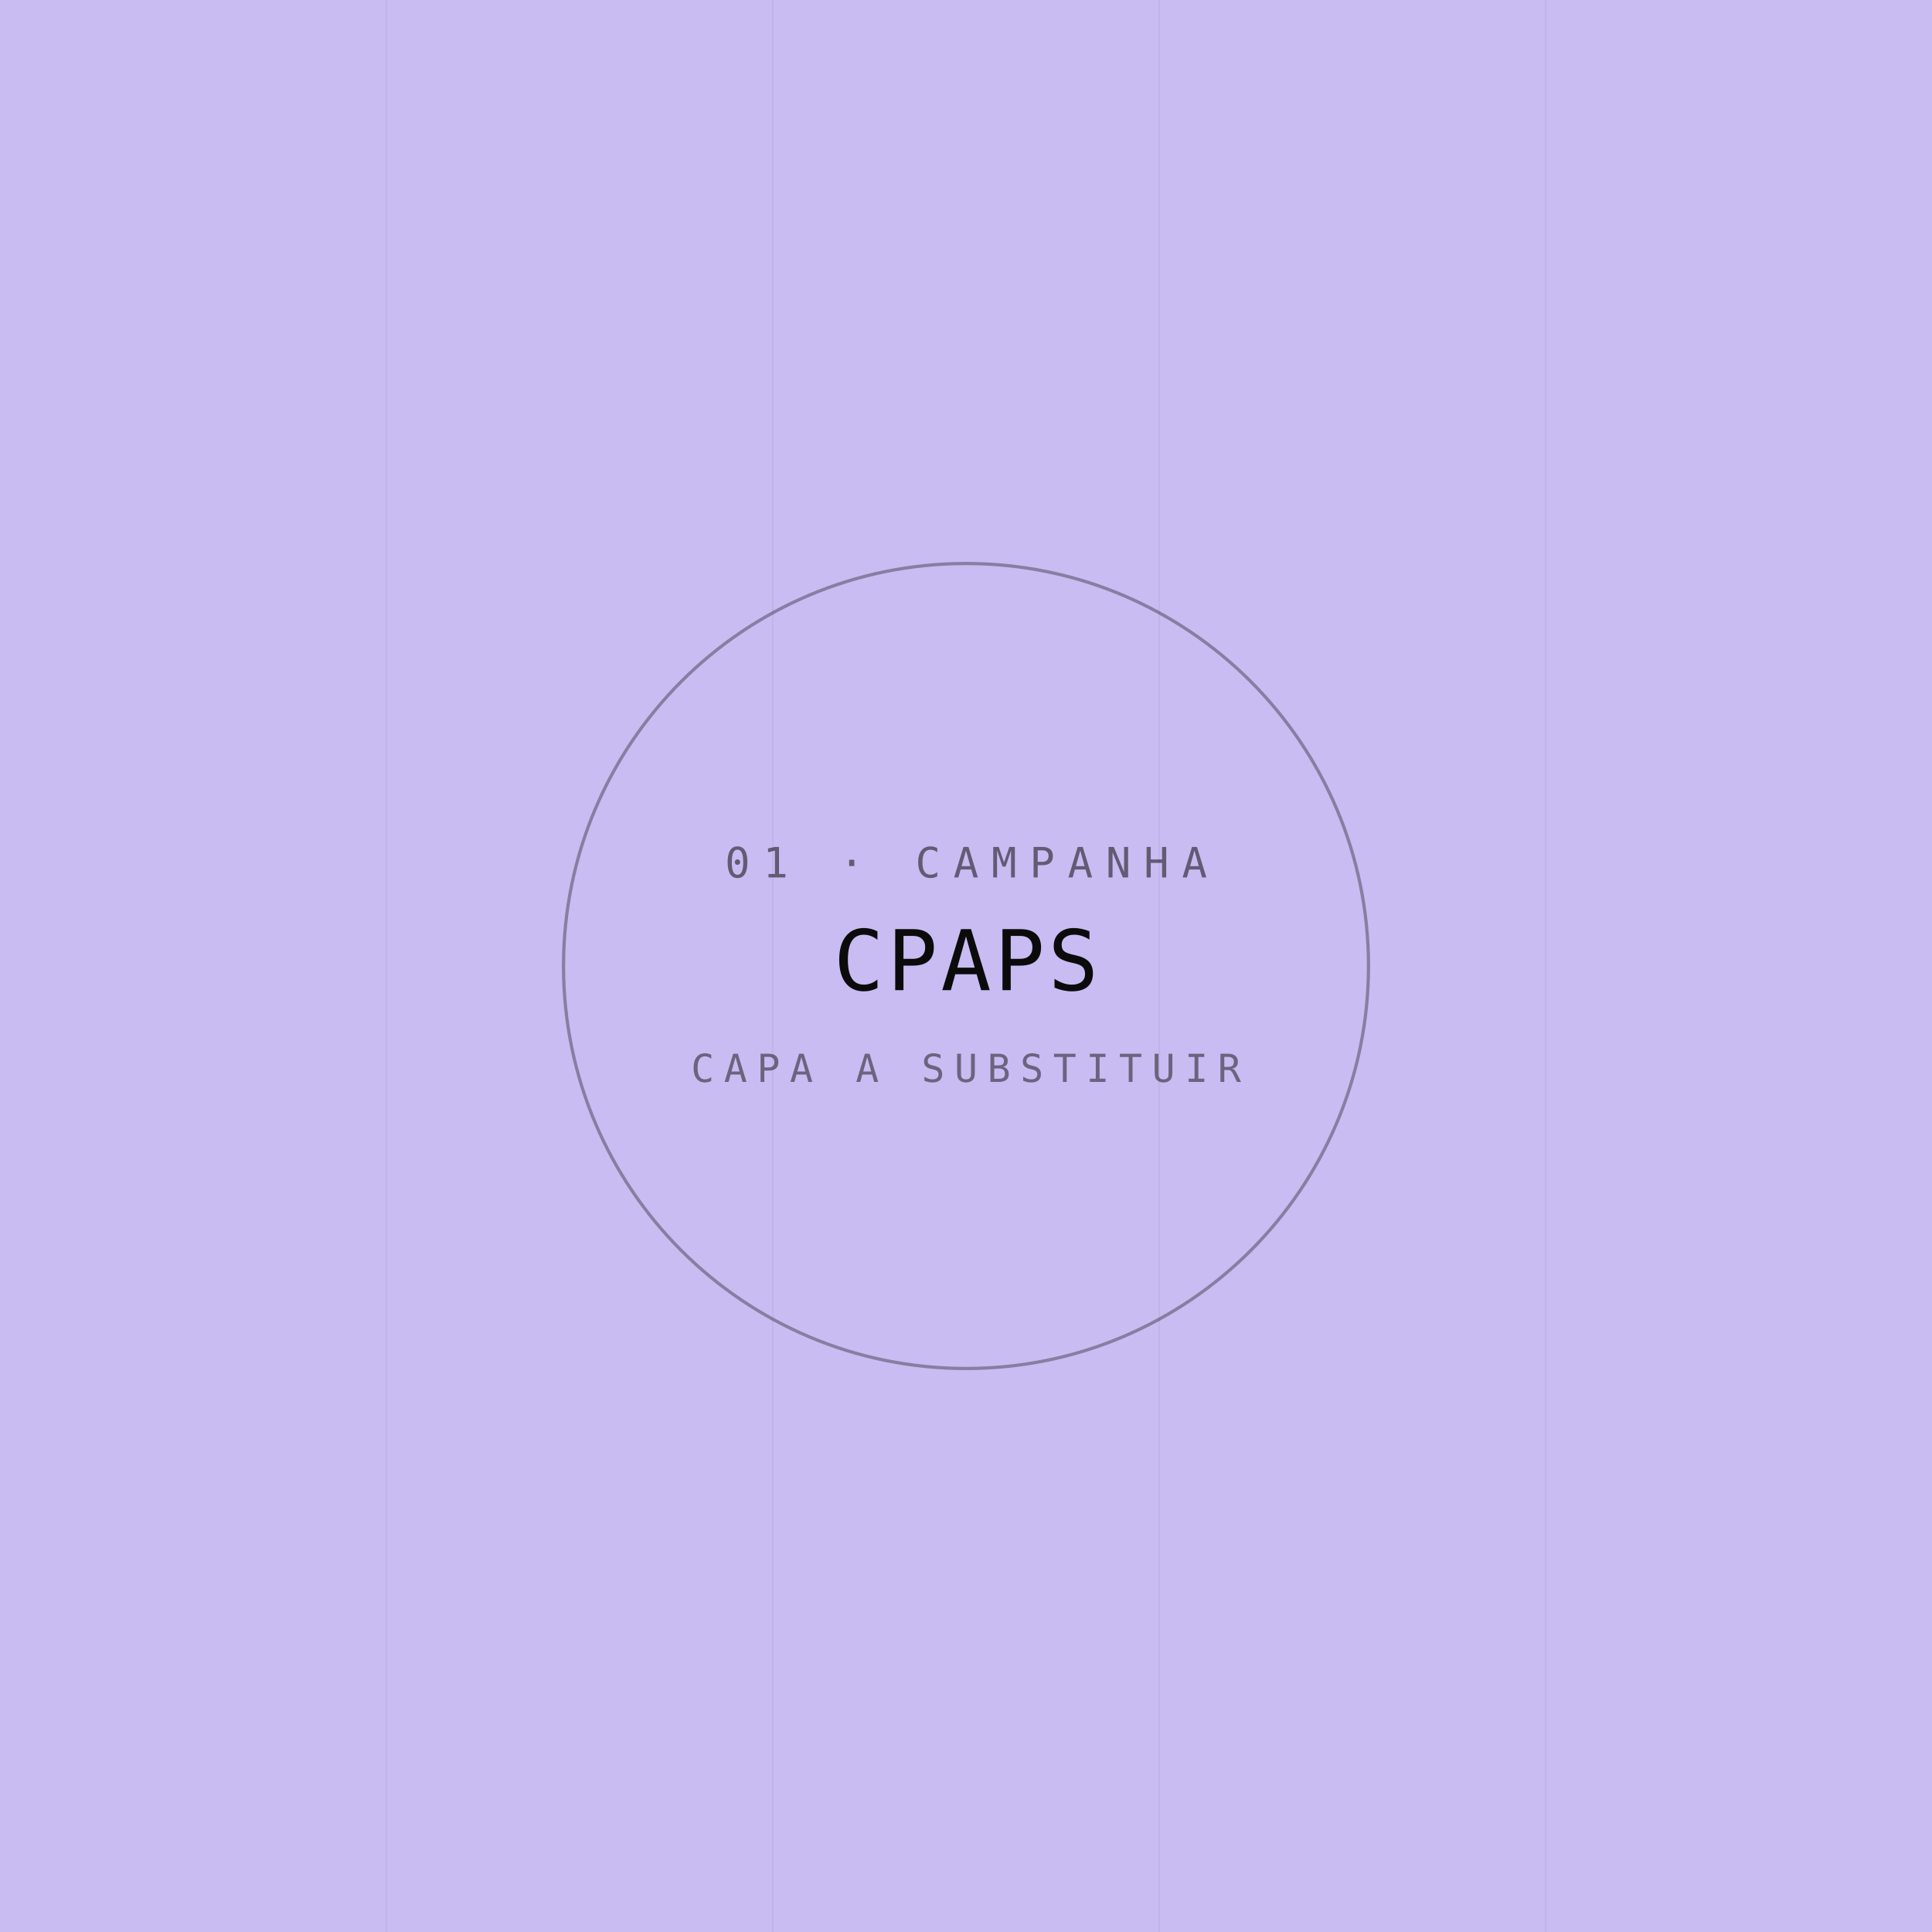
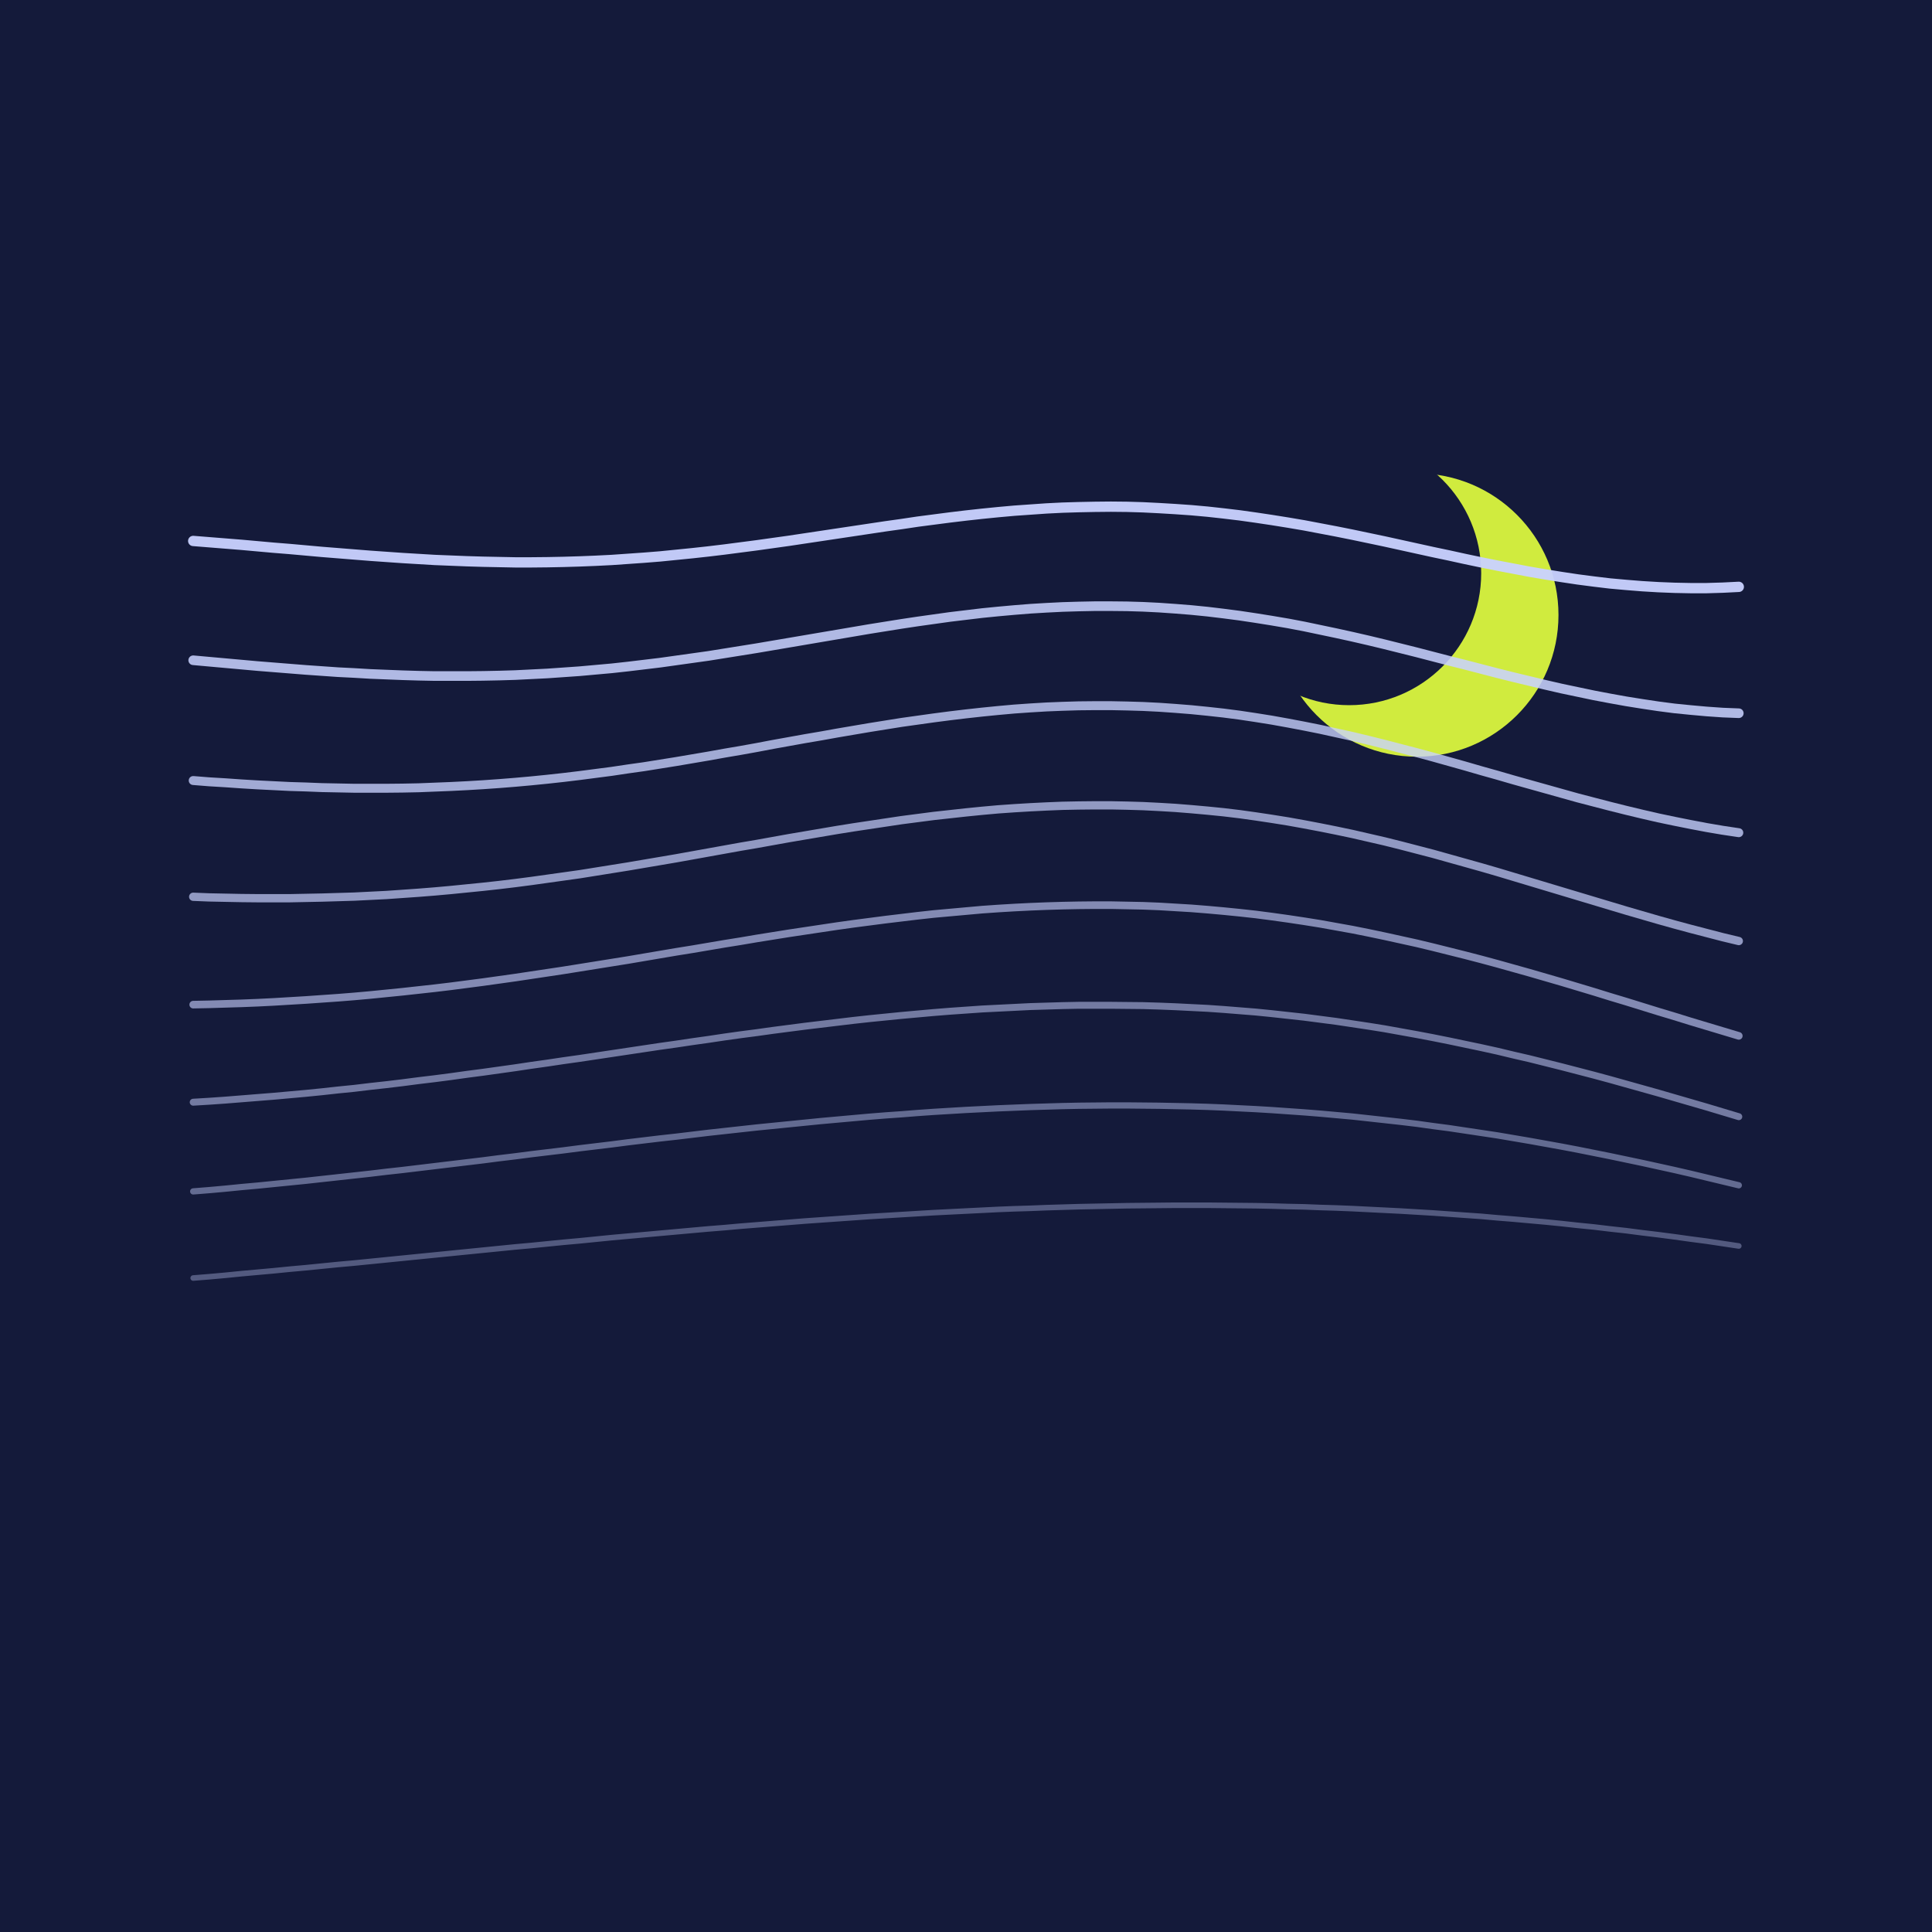
- <svg xmlns="http://www.w3.org/2000/svg" viewBox="0 0 1200 1200" width="1200" height="1200" role="img" aria-label="CPAPS — Mês do Sono. Capa provisória.">
-   <rect width="1200" height="1200" fill="#C9BCF2" />
-   <line x1="240" y1="0" x2="240" y2="1200" stroke="#0B0B0C" stroke-width="1" opacity=".05" />
-   <line x1="480" y1="0" x2="480" y2="1200" stroke="#0B0B0C" stroke-width="1" opacity=".05" />
-   <line x1="720" y1="0" x2="720" y2="1200" stroke="#0B0B0C" stroke-width="1" opacity=".05" />
-   <line x1="960" y1="0" x2="960" y2="1200" stroke="#0B0B0C" stroke-width="1" opacity=".05" />
-   <circle cx="600" cy="600" r="250" fill="none" stroke="#0B0B0C" stroke-width="2" opacity=".35" />
-   <g font-family="'JetBrains Mono',ui-monospace,monospace" text-anchor="middle" fill="#0B0B0C">
-     <text x="600" y="545" font-size="26" letter-spacing="8" opacity=".55">01 · CAMPANHA</text>
-     <text x="600" y="615" font-size="52" letter-spacing="2">CPAPS</text>
-     <text x="600" y="672" font-size="24" letter-spacing="6" opacity=".5">CAPA A SUBSTITUIR</text>
+ <svg xmlns="http://www.w3.org/2000/svg" viewBox="0 0 1200 1200" width="1200" height="1200" role="img" aria-label="Capa gráfica do case CPAPS, Mês do Sono">
+   <rect width="1200" height="1200" fill="#141A3A" />
+   <g>
+     <circle cx="880" cy="382" r="88" fill="#D9F63E" opacity=".95" />
+     <circle cx="838" cy="356" r="82" fill="#141A3A" />
+     <polyline points="120,336.0 130,336.8 140,337.6 150,338.4 160,339.3 170,340.2 180,341.0 190,341.9 200,342.8 210,343.6 220,344.4 230,345.2 240,345.9 250,346.6 260,347.2 270,347.8 280,348.2 290,348.6 300,348.9 310,349.1 320,349.3 330,349.3 340,349.2 350,349.0 360,348.7 370,348.3 380,347.8 390,347.1 400,346.4 410,345.6 420,344.6 430,343.6 440,342.5 450,341.3 460,340.0 470,338.7 480,337.3 490,335.9 500,334.4 510,332.9 520,331.4 530,329.9 540,328.4 550,326.9 560,325.5 570,324.0 580,322.7 590,321.4 600,320.2 610,319.1 620,318.1 630,317.2 640,316.5 650,315.8 660,315.3 670,315.0 680,314.8 690,314.7 700,314.8 710,315.1 720,315.6 730,316.2 740,316.9 750,317.8 760,318.9 770,320.1 780,321.5 790,323.0 800,324.6 810,326.3 820,328.2 830,330.1 840,332.1 850,334.2 860,336.3 870,338.5 880,340.7 890,342.9 900,345.0 910,347.2 920,349.3 930,351.3 940,353.2 950,355.1 960,356.8 970,358.4 980,359.9 990,361.2 1000,362.4 1010,363.3 1020,364.1 1030,364.7 1040,365.1 1050,365.3 1060,365.3 1070,365.0 1080,364.5" fill="none" stroke="#C9D2FF" stroke-width="6.40" stroke-linecap="round" stroke-linejoin="round" opacity="0.95" />
+     <polyline points="120,410.1 130,411.0 140,411.9 150,412.8 160,413.7 170,414.5 180,415.3 190,416.1 200,416.8 210,417.5 220,418.0 230,418.6 240,419.0 250,419.4 260,419.7 270,419.9 280,419.9 290,419.9 300,419.8 310,419.6 320,419.3 330,418.8 340,418.3 350,417.6 360,416.9 370,416.0 380,415.1 390,414.0 400,412.8 410,411.6 420,410.2 430,408.8 440,407.4 450,405.8 460,404.2 470,402.6 480,400.9 490,399.2 500,397.5 510,395.8 520,394.1 530,392.4 540,390.7 550,389.1 560,387.5 570,386.0 580,384.6 590,383.2 600,382.0 610,380.8 620,379.8 630,378.9 640,378.1 650,377.5 660,377.0 670,376.7 680,376.5 690,376.5 700,376.6 710,376.9 720,377.4 730,378.1 740,378.9 750,379.9 760,381.1 770,382.4 780,383.9 790,385.5 800,387.2 810,389.1 820,391.2 830,393.3 840,395.5 850,397.8 860,400.2 870,402.7 880,405.2 890,407.8 900,410.4 910,412.9 920,415.5 930,418.1 940,420.6 950,423.0 960,425.4 970,427.7 980,429.8 990,431.9 1000,433.8 1010,435.6 1020,437.2 1030,438.7 1040,440.0 1050,441.0 1060,441.9 1070,442.6 1080,443.0" fill="none" stroke="#C9D2FF" stroke-width="5.98" stroke-linecap="round" stroke-linejoin="round" opacity="0.86" />
+     <polyline points="120,484.8 130,485.6 140,486.2 150,486.9 160,487.5 170,488.0 180,488.5 190,488.8 200,489.2 210,489.4 220,489.6 230,489.6 240,489.6 250,489.5 260,489.3 270,488.9 280,488.5 290,488.0 300,487.4 310,486.7 320,485.9 330,485.0 340,484.0 350,482.9 360,481.7 370,480.4 380,479.1 390,477.6 400,476.2 410,474.6 420,473.0 430,471.3 440,469.6 450,467.8 460,466.1 470,464.3 480,462.4 490,460.6 500,458.8 510,457.1 520,455.3 530,453.6 540,451.9 550,450.3 560,448.7 570,447.3 580,445.9 590,444.6 600,443.4 610,442.3 620,441.3 630,440.4 640,439.7 650,439.1 660,438.7 670,438.4 680,438.3 690,438.3 700,438.5 710,438.8 720,439.3 730,440.0 740,440.8 750,441.8 760,442.9 770,444.2 780,445.7 790,447.3 800,449.1 810,451.0 820,453.0 830,455.2 840,457.4 850,459.8 860,462.3 870,464.9 880,467.5 890,470.2 900,473.0 910,475.8 920,478.7 930,481.5 940,484.4 950,487.2 960,490.0 970,492.8 980,495.6 990,498.2 1000,500.8 1010,503.3 1020,505.7 1030,508.0 1040,510.1 1050,512.1 1060,514.0 1070,515.7 1080,517.2" fill="none" stroke="#C9D2FF" stroke-width="5.56" stroke-linecap="round" stroke-linejoin="round" opacity="0.78" />
+     <polyline points="120,557.0 130,557.4 140,557.6 150,557.8 160,557.9 170,557.9 180,557.9 190,557.7 200,557.5 210,557.2 220,556.9 230,556.4 240,555.9 250,555.2 260,554.5 270,553.7 280,552.8 290,551.8 300,550.8 310,549.7 320,548.5 330,547.2 340,545.8 350,544.4 360,543.0 370,541.4 380,539.8 390,538.2 400,536.5 410,534.8 420,533.1 430,531.3 440,529.5 450,527.7 460,525.9 470,524.2 480,522.4 490,520.6 500,518.9 510,517.2 520,515.5 530,513.9 540,512.4 550,510.9 560,509.4 570,508.1 580,506.8 590,505.7 600,504.6 610,503.6 620,502.7 630,502.0 640,501.4 650,500.9 660,500.5 670,500.3 680,500.2 690,500.2 700,500.4 710,500.7 720,501.2 730,501.8 740,502.6 750,503.5 760,504.5 770,505.7 780,507.1 790,508.6 800,510.2 810,512.0 820,513.9 830,515.9 840,518.0 850,520.3 860,522.6 870,525.1 880,527.7 890,530.3 900,533.1 910,535.9 920,538.7 930,541.6 940,544.6 950,547.6 960,550.6 970,553.6 980,556.6 990,559.6 1000,562.6 1010,565.6 1020,568.5 1030,571.4 1040,574.2 1050,576.9 1060,579.5 1070,582.1 1080,584.5" fill="none" stroke="#C9D2FF" stroke-width="5.14" stroke-linecap="round" stroke-linejoin="round" opacity="0.69" />
+     <polyline points="120,624.0 130,623.8 140,623.5 150,623.2 160,622.8 170,622.3 180,621.7 190,621.1 200,620.4 210,619.7 220,618.9 230,618.0 240,617.0 250,616.0 260,614.9 270,613.8 280,612.6 290,611.3 300,610.0 310,608.6 320,607.2 330,605.7 340,604.2 350,602.7 360,601.1 370,599.5 380,597.9 390,596.3 400,594.6 410,592.9 420,591.2 430,589.6 440,587.9 450,586.2 460,584.6 470,582.9 480,581.3 490,579.7 500,578.2 510,576.7 520,575.2 530,573.8 540,572.5 550,571.2 560,570.0 570,568.8 580,567.7 590,566.8 600,565.9 610,565.0 620,564.3 630,563.7 640,563.2 650,562.8 660,562.5 670,562.3 680,562.2 690,562.2 700,562.4 710,562.6 720,563.0 730,563.6 740,564.2 750,565.0 760,565.9 770,566.9 780,568.0 790,569.3 800,570.7 810,572.2 820,573.8 830,575.6 840,577.4 850,579.4 860,581.5 870,583.7 880,585.9 890,588.3 900,590.8 910,593.3 920,595.9 930,598.6 940,601.4 950,604.2 960,607.1 970,610.0 980,613.0 990,616.0 1000,619.1 1010,622.1 1020,625.2 1030,628.3 1040,631.3 1050,634.4 1060,637.4 1070,640.4 1080,643.4" fill="none" stroke="#C9D2FF" stroke-width="4.72" stroke-linecap="round" stroke-linejoin="round" opacity="0.61" />
+     <polyline points="120,684.6 130,684.0 140,683.3 150,682.5 160,681.7 170,680.9 180,680.0 190,679.1 200,678.1 210,677.0 220,676.0 230,674.8 240,673.7 250,672.5 260,671.2 270,670.0 280,668.7 290,667.3 300,666.0 310,664.6 320,663.2 330,661.7 340,660.3 350,658.8 360,657.4 370,655.9 380,654.4 390,652.9 400,651.4 410,649.9 420,648.5 430,647.0 440,645.6 450,644.1 460,642.7 470,641.4 480,640.0 490,638.7 500,637.4 510,636.2 520,635.0 530,633.8 540,632.7 550,631.7 560,630.7 570,629.8 580,628.9 590,628.1 600,627.4 610,626.7 620,626.2 630,625.7 640,625.2 650,624.9 660,624.6 670,624.4 680,624.4 690,624.4 700,624.5 710,624.6 720,624.9 730,625.3 740,625.8 750,626.3 760,627.0 770,627.8 780,628.6 790,629.6 800,630.7 810,631.8 820,633.1 830,634.4 840,635.9 850,637.4 860,639.0 870,640.8 880,642.6 890,644.5 900,646.5 910,648.6 920,650.7 930,652.9 940,655.3 950,657.6 960,660.1 970,662.6 980,665.2 990,667.8 1000,670.5 1010,673.3 1020,676.1 1030,678.9 1040,681.8 1050,684.7 1060,687.6 1070,690.6 1080,693.6" fill="none" stroke="#C9D2FF" stroke-width="4.30" stroke-linecap="round" stroke-linejoin="round" opacity="0.52" />
+     <polyline points="120,740.0 130,739.2 140,738.3 150,737.3 160,736.4 170,735.4 180,734.4 190,733.4 200,732.3 210,731.2 220,730.1 230,729.0 240,727.8 250,726.7 260,725.5 270,724.3 280,723.1 290,721.9 300,720.7 310,719.4 320,718.2 330,716.9 340,715.7 350,714.5 360,713.2 370,712.0 380,710.8 390,709.5 400,708.3 410,707.1 420,706.0 430,704.8 440,703.6 450,702.5 460,701.4 470,700.3 480,699.3 490,698.3 500,697.3 510,696.3 520,695.4 530,694.5 540,693.6 550,692.8 560,692.1 570,691.3 580,690.6 590,690.0 600,689.4 610,688.9 620,688.4 630,688.0 640,687.6 650,687.3 660,687.0 670,686.8 680,686.7 690,686.6 700,686.6 710,686.7 720,686.8 730,687.0 740,687.2 750,687.5 760,687.9 770,688.4 780,688.9 790,689.5 800,690.2 810,690.9 820,691.7 830,692.6 840,693.5 850,694.6 860,695.7 870,696.8 880,698.0 890,699.4 900,700.7 910,702.2 920,703.7 930,705.2 940,706.9 950,708.6 960,710.4 970,712.2 980,714.1 990,716.1 1000,718.1 1010,720.2 1020,722.3 1030,724.5 1040,726.7 1050,729.0 1060,731.4 1070,733.8 1080,736.2" fill="none" stroke="#C9D2FF" stroke-width="3.88" stroke-linecap="round" stroke-linejoin="round" opacity="0.44" />
+     <polyline points="120,793.8 130,793.0 140,792.1 150,791.1 160,790.2 170,789.3 180,788.3 190,787.4 200,786.4 210,785.4 220,784.5 230,783.5 240,782.5 250,781.5 260,780.5 270,779.5 280,778.5 290,777.5 300,776.5 310,775.5 320,774.5 330,773.6 340,772.6 350,771.6 360,770.7 370,769.7 380,768.7 390,767.8 400,766.9 410,766.0 420,765.1 430,764.2 440,763.3 450,762.5 460,761.6 470,760.8 480,760.0 490,759.2 500,758.4 510,757.7 520,757.0 530,756.3 540,755.6 550,755.0 560,754.4 570,753.8 580,753.2 590,752.7 600,752.2 610,751.7 620,751.2 630,750.8 640,750.5 650,750.1 660,749.8 670,749.5 680,749.3 690,749.1 700,748.9 710,748.8 720,748.7 730,748.6 740,748.6 750,748.6 760,748.7 770,748.8 780,748.9 790,749.1 800,749.4 810,749.6 820,750.0 830,750.3 840,750.7 850,751.2 860,751.7 870,752.2 880,752.8 890,753.4 900,754.1 910,754.8 920,755.5 930,756.4 940,757.2 950,758.1 960,759.0 970,760.0 980,761.1 990,762.1 1000,763.3 1010,764.4 1020,765.7 1030,766.9 1040,768.2 1050,769.6 1060,770.9 1070,772.4 1080,773.9" fill="none" stroke="#C9D2FF" stroke-width="3.46" stroke-linecap="round" stroke-linejoin="round" opacity="0.35" />
  </g>
</svg>
